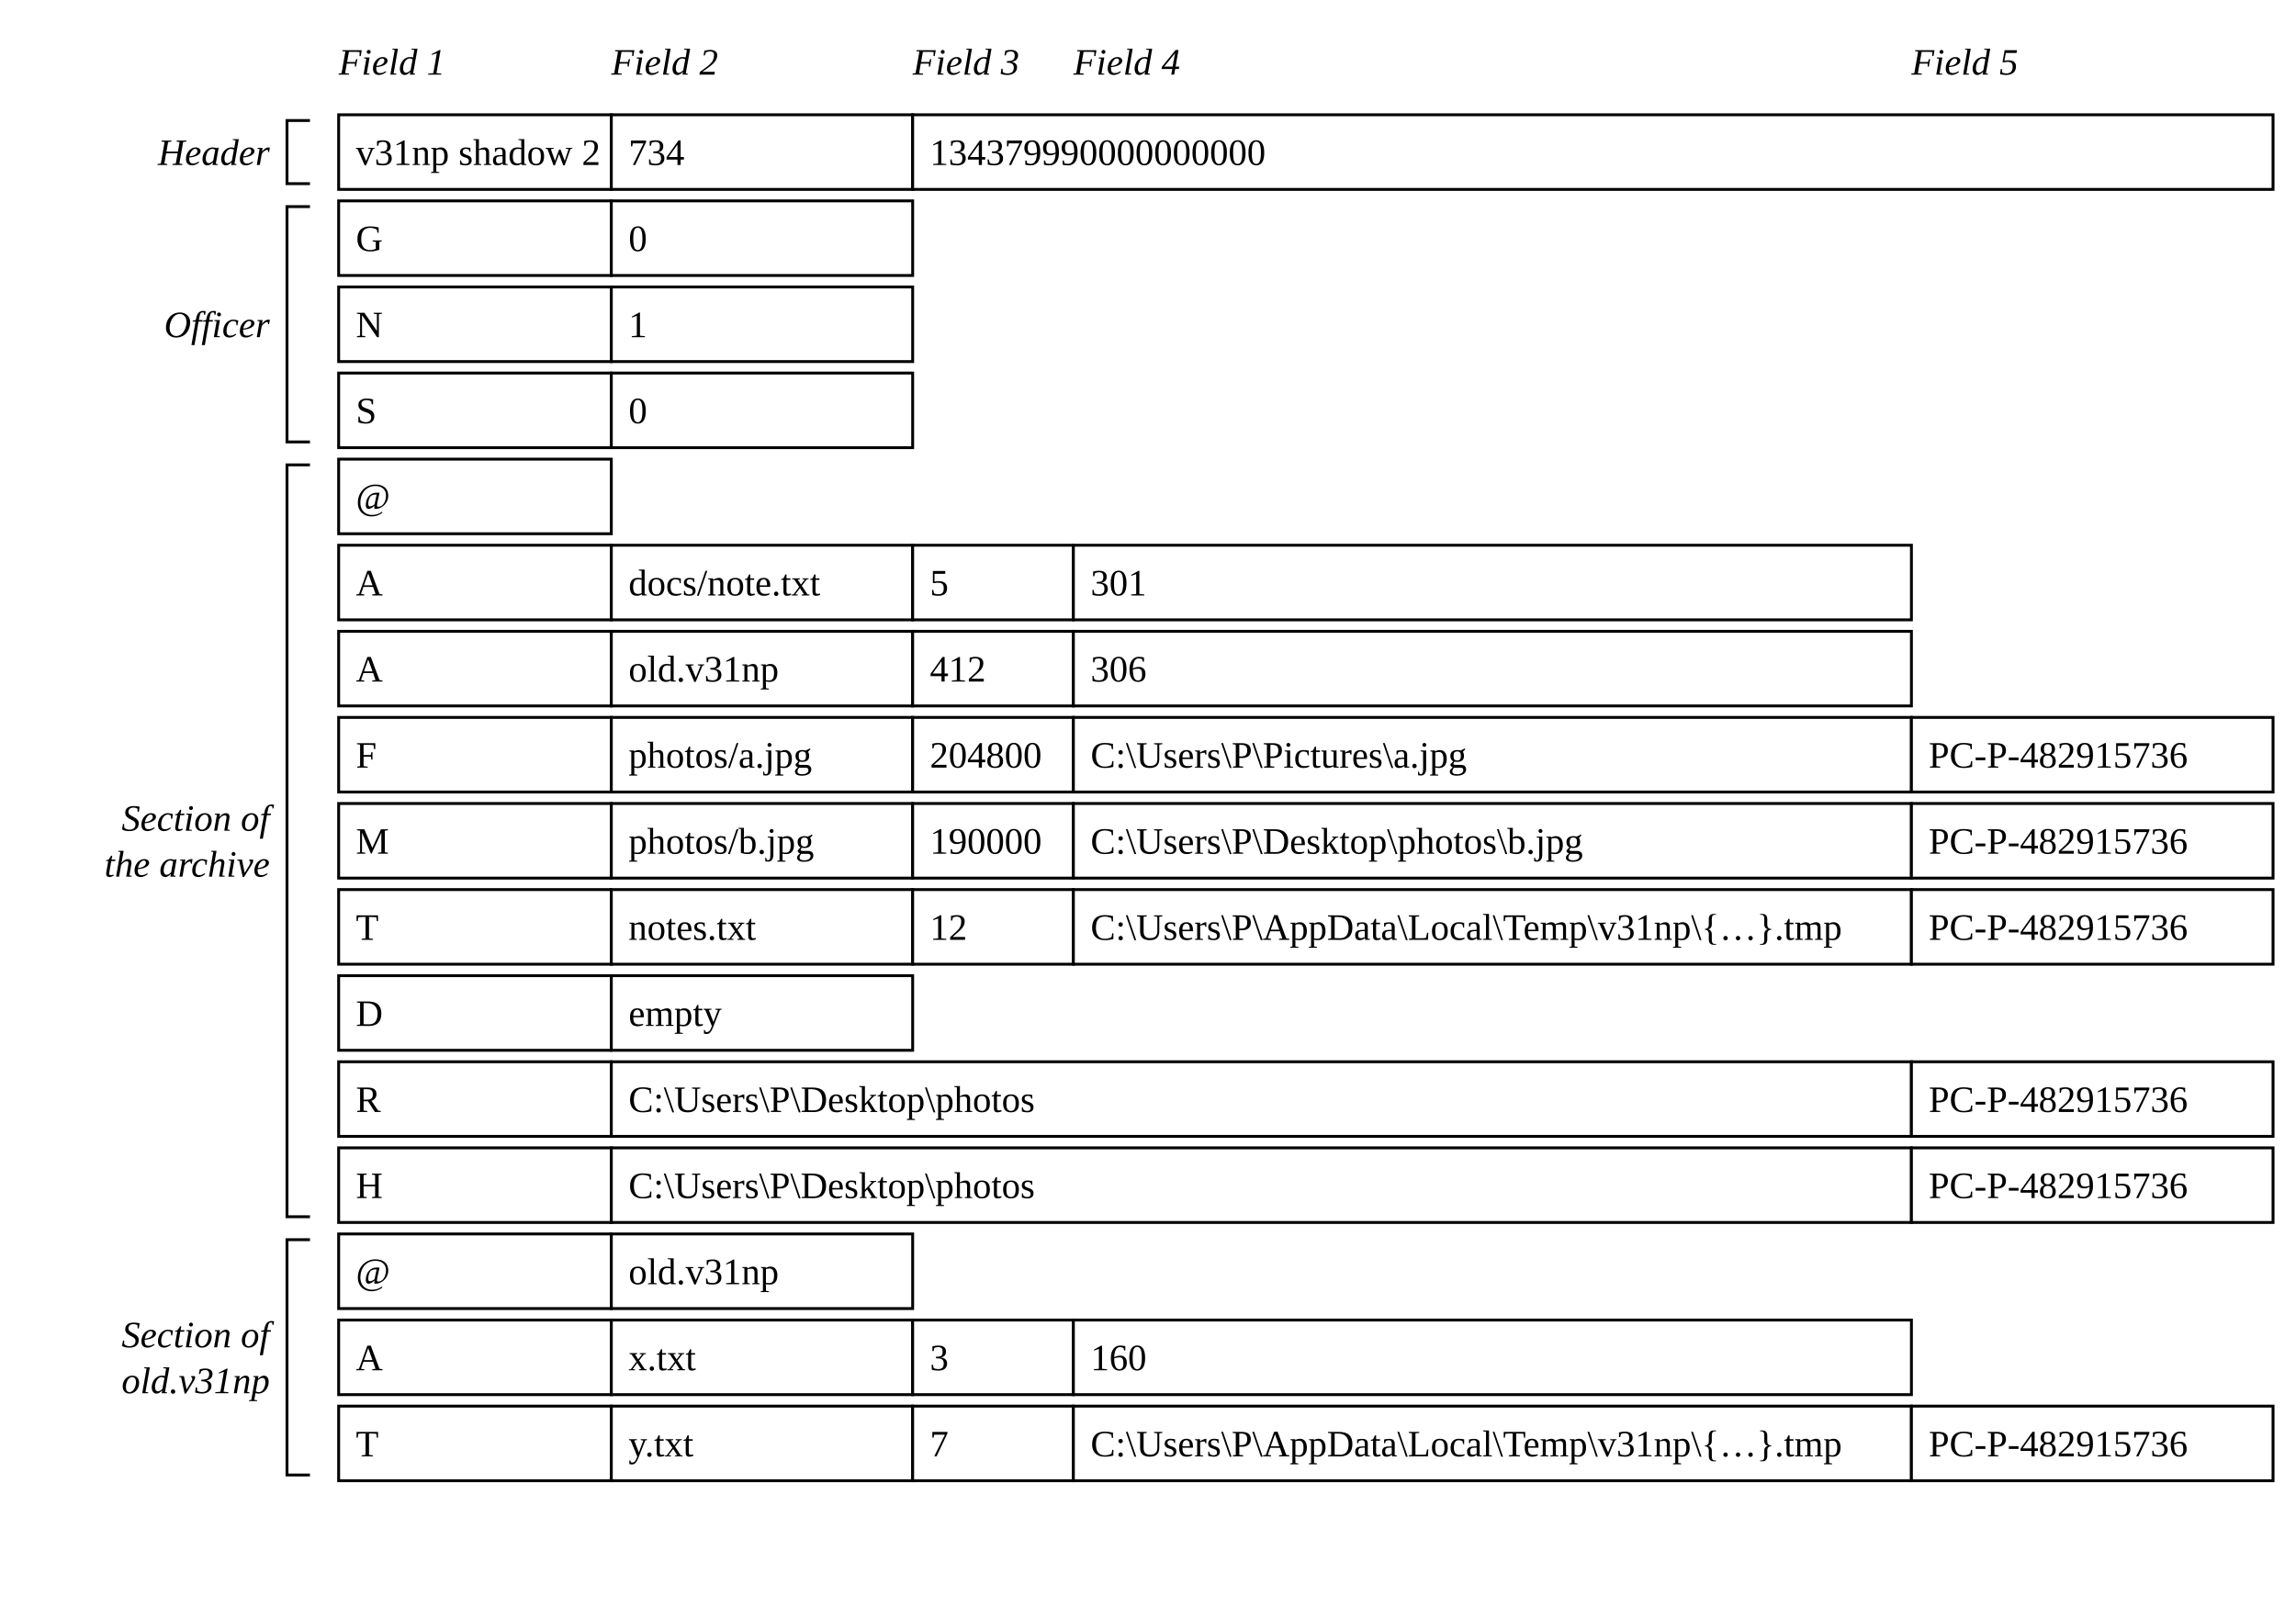
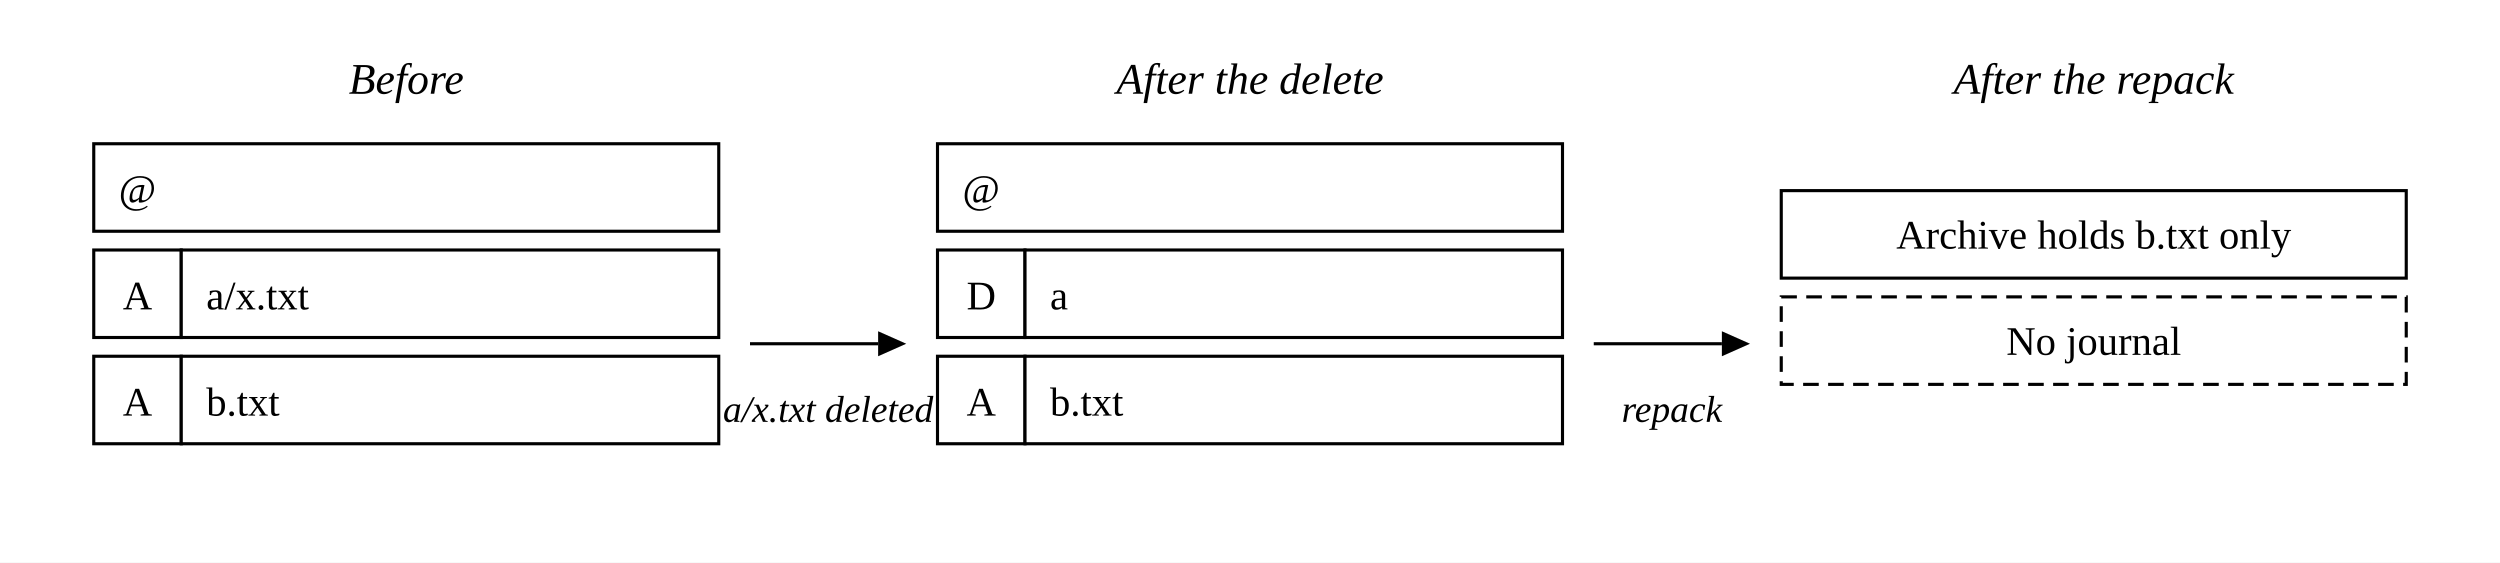
- <svg xmlns="http://www.w3.org/2000/svg" width="800" height="560" viewBox="0 0 800 560">
-   <defs>
-     <pattern id="gules" width="4" height="4" patternUnits="userSpaceOnUse">
-       <path d="M2 0 L2 4" stroke="#000" stroke-width="0.8" />
-     </pattern>
-     <pattern id="azure" width="4" height="4" patternUnits="userSpaceOnUse">
-       <path d="M0 2 L4 2" stroke="#000" stroke-width="0.8" />
-     </pattern>
-     <pattern id="vert" width="5" height="5" patternUnits="userSpaceOnUse">
-       <path d="M-1 -1 L6 6 M-1 4 L1 6 M4 -1 L6 1" stroke="#000" stroke-width="0.8" />
-     </pattern>
-     <pattern id="or" width="4" height="4" patternUnits="userSpaceOnUse">
-       <circle cx="2" cy="2" r="0.7" fill="#000" />
-     </pattern>
-   </defs>
+ <svg xmlns="http://www.w3.org/2000/svg" width="800" height="180" viewBox="0 0 800 180">
  <rect width="100%" height="100%" fill="#ffffff" />
-   <rect x="118" y="40" width="95" height="26" fill="#ffffff" stroke="#000" stroke-width="1" />
-   <text x="124" y="57.5" text-anchor="start" font-size="13" font-family="Times New Roman, Times, serif">v31np shadow 2</text>
-   <rect x="213" y="40" width="105" height="26" fill="#ffffff" stroke="#000" stroke-width="1" />
-   <text x="219" y="57.5" text-anchor="start" font-size="13" font-family="Times New Roman, Times, serif">734</text>
-   <rect x="318" y="40" width="474" height="26" fill="#ffffff" stroke="#000" stroke-width="1" />
-   <text x="324" y="57.5" text-anchor="start" font-size="13" font-family="Times New Roman, Times, serif">134379990000000000</text>
-   <rect x="118" y="70" width="95" height="26" fill="#ffffff" stroke="#000" stroke-width="1" />
-   <text x="124" y="87.5" text-anchor="start" font-size="13" font-family="Times New Roman, Times, serif">G</text>
-   <rect x="213" y="70" width="105" height="26" fill="#ffffff" stroke="#000" stroke-width="1" />
-   <text x="219" y="87.5" text-anchor="start" font-size="13" font-family="Times New Roman, Times, serif">0</text>
-   <rect x="118" y="100" width="95" height="26" fill="#ffffff" stroke="#000" stroke-width="1" />
-   <text x="124" y="117.5" text-anchor="start" font-size="13" font-family="Times New Roman, Times, serif">N</text>
-   <rect x="213" y="100" width="105" height="26" fill="#ffffff" stroke="#000" stroke-width="1" />
-   <text x="219" y="117.5" text-anchor="start" font-size="13" font-family="Times New Roman, Times, serif">1</text>
-   <rect x="118" y="130" width="95" height="26" fill="#ffffff" stroke="#000" stroke-width="1" />
-   <text x="124" y="147.5" text-anchor="start" font-size="13" font-family="Times New Roman, Times, serif">S</text>
-   <rect x="213" y="130" width="105" height="26" fill="#ffffff" stroke="#000" stroke-width="1" />
-   <text x="219" y="147.5" text-anchor="start" font-size="13" font-family="Times New Roman, Times, serif">0</text>
-   <rect x="118" y="160" width="95" height="26" fill="#ffffff" stroke="#000" stroke-width="1" />
-   <text x="124" y="177.5" text-anchor="start" font-size="13" font-family="Times New Roman, Times, serif">@</text>
-   <rect x="118" y="190" width="95" height="26" fill="#ffffff" stroke="#000" stroke-width="1" />
-   <text x="124" y="207.5" text-anchor="start" font-size="13" font-family="Times New Roman, Times, serif">A</text>
-   <rect x="213" y="190" width="105" height="26" fill="#ffffff" stroke="#000" stroke-width="1" />
-   <text x="219" y="207.5" text-anchor="start" font-size="13" font-family="Times New Roman, Times, serif">docs/note.txt</text>
-   <rect x="318" y="190" width="56" height="26" fill="#ffffff" stroke="#000" stroke-width="1" />
-   <text x="324" y="207.5" text-anchor="start" font-size="13" font-family="Times New Roman, Times, serif">5</text>
-   <rect x="374" y="190" width="292" height="26" fill="#ffffff" stroke="#000" stroke-width="1" />
-   <text x="380" y="207.5" text-anchor="start" font-size="13" font-family="Times New Roman, Times, serif">301</text>
-   <rect x="118" y="220" width="95" height="26" fill="#ffffff" stroke="#000" stroke-width="1" />
-   <text x="124" y="237.5" text-anchor="start" font-size="13" font-family="Times New Roman, Times, serif">A</text>
-   <rect x="213" y="220" width="105" height="26" fill="#ffffff" stroke="#000" stroke-width="1" />
-   <text x="219" y="237.5" text-anchor="start" font-size="13" font-family="Times New Roman, Times, serif">old.v31np</text>
-   <rect x="318" y="220" width="56" height="26" fill="#ffffff" stroke="#000" stroke-width="1" />
-   <text x="324" y="237.5" text-anchor="start" font-size="13" font-family="Times New Roman, Times, serif">412</text>
-   <rect x="374" y="220" width="292" height="26" fill="#ffffff" stroke="#000" stroke-width="1" />
-   <text x="380" y="237.5" text-anchor="start" font-size="13" font-family="Times New Roman, Times, serif">306</text>
-   <rect x="118" y="250" width="95" height="26" fill="#ffffff" stroke="#000" stroke-width="1" />
-   <text x="124" y="267.5" text-anchor="start" font-size="13" font-family="Times New Roman, Times, serif">F</text>
-   <rect x="213" y="250" width="105" height="26" fill="#ffffff" stroke="#000" stroke-width="1" />
-   <text x="219" y="267.5" text-anchor="start" font-size="13" font-family="Times New Roman, Times, serif">photos/a.jpg</text>
-   <rect x="318" y="250" width="56" height="26" fill="#ffffff" stroke="#000" stroke-width="1" />
-   <text x="324" y="267.5" text-anchor="start" font-size="13" font-family="Times New Roman, Times, serif">204800</text>
-   <rect x="374" y="250" width="292" height="26" fill="#ffffff" stroke="#000" stroke-width="1" />
-   <text x="380" y="267.5" text-anchor="start" font-size="13" font-family="Times New Roman, Times, serif">C:\Users\P\Pictures\a.jpg</text>
-   <rect x="666" y="250" width="126" height="26" fill="#ffffff" stroke="#000" stroke-width="1" />
-   <text x="672" y="267.5" text-anchor="start" font-size="13" font-family="Times New Roman, Times, serif">PC-P-482915736</text>
-   <rect x="118" y="280" width="95" height="26" fill="#ffffff" stroke="#000" stroke-width="1" />
-   <text x="124" y="297.5" text-anchor="start" font-size="13" font-family="Times New Roman, Times, serif">M</text>
-   <rect x="213" y="280" width="105" height="26" fill="#ffffff" stroke="#000" stroke-width="1" />
-   <text x="219" y="297.5" text-anchor="start" font-size="13" font-family="Times New Roman, Times, serif">photos/b.jpg</text>
-   <rect x="318" y="280" width="56" height="26" fill="#ffffff" stroke="#000" stroke-width="1" />
-   <text x="324" y="297.5" text-anchor="start" font-size="13" font-family="Times New Roman, Times, serif">190000</text>
-   <rect x="374" y="280" width="292" height="26" fill="#ffffff" stroke="#000" stroke-width="1" />
-   <text x="380" y="297.5" text-anchor="start" font-size="13" font-family="Times New Roman, Times, serif">C:\Users\P\Desktop\photos\b.jpg</text>
-   <rect x="666" y="280" width="126" height="26" fill="#ffffff" stroke="#000" stroke-width="1" />
-   <text x="672" y="297.5" text-anchor="start" font-size="13" font-family="Times New Roman, Times, serif">PC-P-482915736</text>
-   <rect x="118" y="310" width="95" height="26" fill="#ffffff" stroke="#000" stroke-width="1" />
-   <text x="124" y="327.5" text-anchor="start" font-size="13" font-family="Times New Roman, Times, serif">T</text>
-   <rect x="213" y="310" width="105" height="26" fill="#ffffff" stroke="#000" stroke-width="1" />
-   <text x="219" y="327.5" text-anchor="start" font-size="13" font-family="Times New Roman, Times, serif">notes.txt</text>
-   <rect x="318" y="310" width="56" height="26" fill="#ffffff" stroke="#000" stroke-width="1" />
-   <text x="324" y="327.5" text-anchor="start" font-size="13" font-family="Times New Roman, Times, serif">12</text>
-   <rect x="374" y="310" width="292" height="26" fill="#ffffff" stroke="#000" stroke-width="1" />
-   <text x="380" y="327.5" text-anchor="start" font-size="13" font-family="Times New Roman, Times, serif">C:\Users\P\AppData\Local\Temp\v31np\{…}.tmp</text>
-   <rect x="666" y="310" width="126" height="26" fill="#ffffff" stroke="#000" stroke-width="1" />
-   <text x="672" y="327.5" text-anchor="start" font-size="13" font-family="Times New Roman, Times, serif">PC-P-482915736</text>
-   <rect x="118" y="340" width="95" height="26" fill="#ffffff" stroke="#000" stroke-width="1" />
-   <text x="124" y="357.5" text-anchor="start" font-size="13" font-family="Times New Roman, Times, serif">D</text>
-   <rect x="213" y="340" width="105" height="26" fill="#ffffff" stroke="#000" stroke-width="1" />
-   <text x="219" y="357.5" text-anchor="start" font-size="13" font-family="Times New Roman, Times, serif">empty</text>
-   <rect x="118" y="370" width="95" height="26" fill="#ffffff" stroke="#000" stroke-width="1" />
-   <text x="124" y="387.5" text-anchor="start" font-size="13" font-family="Times New Roman, Times, serif">R</text>
-   <rect x="213" y="370" width="453" height="26" fill="#ffffff" stroke="#000" stroke-width="1" />
-   <text x="219" y="387.5" text-anchor="start" font-size="13" font-family="Times New Roman, Times, serif">C:\Users\P\Desktop\photos</text>
-   <rect x="666" y="370" width="126" height="26" fill="#ffffff" stroke="#000" stroke-width="1" />
-   <text x="672" y="387.5" text-anchor="start" font-size="13" font-family="Times New Roman, Times, serif">PC-P-482915736</text>
-   <rect x="118" y="400" width="95" height="26" fill="#ffffff" stroke="#000" stroke-width="1" />
-   <text x="124" y="417.5" text-anchor="start" font-size="13" font-family="Times New Roman, Times, serif">H</text>
-   <rect x="213" y="400" width="453" height="26" fill="#ffffff" stroke="#000" stroke-width="1" />
-   <text x="219" y="417.5" text-anchor="start" font-size="13" font-family="Times New Roman, Times, serif">C:\Users\P\Desktop\photos</text>
-   <rect x="666" y="400" width="126" height="26" fill="#ffffff" stroke="#000" stroke-width="1" />
-   <text x="672" y="417.5" text-anchor="start" font-size="13" font-family="Times New Roman, Times, serif">PC-P-482915736</text>
-   <rect x="118" y="430" width="95" height="26" fill="#ffffff" stroke="#000" stroke-width="1" />
-   <text x="124" y="447.5" text-anchor="start" font-size="13" font-family="Times New Roman, Times, serif">@</text>
-   <rect x="213" y="430" width="105" height="26" fill="#ffffff" stroke="#000" stroke-width="1" />
-   <text x="219" y="447.5" text-anchor="start" font-size="13" font-family="Times New Roman, Times, serif">old.v31np</text>
-   <rect x="118" y="460" width="95" height="26" fill="#ffffff" stroke="#000" stroke-width="1" />
-   <text x="124" y="477.5" text-anchor="start" font-size="13" font-family="Times New Roman, Times, serif">A</text>
-   <rect x="213" y="460" width="105" height="26" fill="#ffffff" stroke="#000" stroke-width="1" />
-   <text x="219" y="477.5" text-anchor="start" font-size="13" font-family="Times New Roman, Times, serif">x.txt</text>
-   <rect x="318" y="460" width="56" height="26" fill="#ffffff" stroke="#000" stroke-width="1" />
-   <text x="324" y="477.5" text-anchor="start" font-size="13" font-family="Times New Roman, Times, serif">3</text>
-   <rect x="374" y="460" width="292" height="26" fill="#ffffff" stroke="#000" stroke-width="1" />
-   <text x="380" y="477.5" text-anchor="start" font-size="13" font-family="Times New Roman, Times, serif">160</text>
-   <rect x="118" y="490" width="95" height="26" fill="#ffffff" stroke="#000" stroke-width="1" />
-   <text x="124" y="507.5" text-anchor="start" font-size="13" font-family="Times New Roman, Times, serif">T</text>
-   <rect x="213" y="490" width="105" height="26" fill="#ffffff" stroke="#000" stroke-width="1" />
-   <text x="219" y="507.5" text-anchor="start" font-size="13" font-family="Times New Roman, Times, serif">y.txt</text>
-   <rect x="318" y="490" width="56" height="26" fill="#ffffff" stroke="#000" stroke-width="1" />
-   <text x="324" y="507.5" text-anchor="start" font-size="13" font-family="Times New Roman, Times, serif">7</text>
-   <rect x="374" y="490" width="292" height="26" fill="#ffffff" stroke="#000" stroke-width="1" />
-   <text x="380" y="507.5" text-anchor="start" font-size="13" font-family="Times New Roman, Times, serif">C:\Users\P\AppData\Local\Temp\v31np\{…}.tmp</text>
-   <rect x="666" y="490" width="126" height="26" fill="#ffffff" stroke="#000" stroke-width="1" />
-   <text x="672" y="507.5" text-anchor="start" font-size="13" font-family="Times New Roman, Times, serif">PC-P-482915736</text>
-   <text x="118" y="26" text-anchor="start" font-size="13" font-family="Times New Roman, Times, serif" font-style="italic">Field 1</text>
-   <text x="213" y="26" text-anchor="start" font-size="13" font-family="Times New Roman, Times, serif" font-style="italic">Field 2</text>
-   <text x="318" y="26" text-anchor="start" font-size="13" font-family="Times New Roman, Times, serif" font-style="italic">Field 3</text>
-   <text x="374" y="26" text-anchor="start" font-size="13" font-family="Times New Roman, Times, serif" font-style="italic">Field 4</text>
-   <text x="666" y="26" text-anchor="start" font-size="13" font-family="Times New Roman, Times, serif" font-style="italic">Field 5</text>
-   <path d="M108 42 L100 42 L100 64 L108 64" fill="none" stroke="#000" stroke-width="1" />
-   <text x="94" y="57.5" text-anchor="end" font-size="13" font-family="Times New Roman, Times, serif" font-style="italic">Header</text>
-   <path d="M108 72 L100 72 L100 154 L108 154" fill="none" stroke="#000" stroke-width="1" />
-   <text x="94" y="117.5" text-anchor="end" font-size="13" font-family="Times New Roman, Times, serif" font-style="italic">Officer</text>
-   <path d="M108 162 L100 162 L100 424 L108 424" fill="none" stroke="#000" stroke-width="1" />
-   <text x="94" y="289.5" text-anchor="end" font-size="13" font-family="Times New Roman, Times, serif" font-style="italic">Section of</text>
-   <text x="94" y="305.5" text-anchor="end" font-size="13" font-family="Times New Roman, Times, serif" font-style="italic">the archive</text>
-   <path d="M108 432 L100 432 L100 514 L108 514" fill="none" stroke="#000" stroke-width="1" />
-   <text x="94" y="469.5" text-anchor="end" font-size="13" font-family="Times New Roman, Times, serif" font-style="italic">Section of</text>
-   <text x="94" y="485.5" text-anchor="end" font-size="13" font-family="Times New Roman, Times, serif" font-style="italic">old.v31np</text>
+   <text x="130.0" y="30" text-anchor="middle" font-size="14" font-family="Times New Roman, Times, serif" font-style="italic">Before</text>
+   <rect x="30" y="46" width="200" height="28" fill="#ffffff" stroke="#000" stroke-width="1" />
+   <text x="38" y="65" text-anchor="start" font-size="13" font-family="Times New Roman, Times, serif">@</text>
+   <rect x="30" y="80" width="28" height="28" fill="#ffffff" stroke="#000" stroke-width="1" />
+   <text x="44" y="99" text-anchor="middle" font-size="13" font-family="Times New Roman, Times, serif">A</text>
+   <rect x="58" y="80" width="172" height="28" fill="#ffffff" stroke="#000" stroke-width="1" />
+   <text x="66" y="99" text-anchor="start" font-size="13" font-family="Times New Roman, Times, serif">a/x.txt</text>
+   <rect x="30" y="114" width="28" height="28" fill="#ffffff" stroke="#000" stroke-width="1" />
+   <text x="44" y="133" text-anchor="middle" font-size="13" font-family="Times New Roman, Times, serif">A</text>
+   <rect x="58" y="114" width="172" height="28" fill="#ffffff" stroke="#000" stroke-width="1" />
+   <text x="66" y="133" text-anchor="start" font-size="13" font-family="Times New Roman, Times, serif">b.txt</text>
+   <path d="M240 110 L281.0 110.0" fill="none" stroke="#000" stroke-width="1" />
+   <path d="M290 110 L281.0 114.0 L281.0 106.0 Z" fill="#000" />
+   <text x="265" y="135" text-anchor="middle" font-size="12" font-family="Times New Roman, Times, serif" font-style="italic">a/x.txt deleted</text>
+   <text x="400.0" y="30" text-anchor="middle" font-size="14" font-family="Times New Roman, Times, serif" font-style="italic">After the delete</text>
+   <rect x="300" y="46" width="200" height="28" fill="#ffffff" stroke="#000" stroke-width="1" />
+   <text x="308" y="65" text-anchor="start" font-size="13" font-family="Times New Roman, Times, serif">@</text>
+   <rect x="300" y="80" width="28" height="28" fill="#ffffff" stroke="#000" stroke-width="1" />
+   <text x="314" y="99" text-anchor="middle" font-size="13" font-family="Times New Roman, Times, serif">D</text>
+   <rect x="328" y="80" width="172" height="28" fill="#ffffff" stroke="#000" stroke-width="1" />
+   <text x="336" y="99" text-anchor="start" font-size="13" font-family="Times New Roman, Times, serif">a</text>
+   <rect x="300" y="114" width="28" height="28" fill="#ffffff" stroke="#000" stroke-width="1" />
+   <text x="314" y="133" text-anchor="middle" font-size="13" font-family="Times New Roman, Times, serif">A</text>
+   <rect x="328" y="114" width="172" height="28" fill="#ffffff" stroke="#000" stroke-width="1" />
+   <text x="336" y="133" text-anchor="start" font-size="13" font-family="Times New Roman, Times, serif">b.txt</text>
+   <path d="M510 110 L551.0 110.0" fill="none" stroke="#000" stroke-width="1" />
+   <path d="M560 110 L551.0 114.0 L551.0 106.0 Z" fill="#000" />
+   <text x="535" y="135" text-anchor="middle" font-size="12" font-family="Times New Roman, Times, serif" font-style="italic">repack</text>
+   <text x="670" y="30" text-anchor="middle" font-size="14" font-family="Times New Roman, Times, serif" font-style="italic">After the repack</text>
+   <rect x="570.0" y="61.0" width="200" height="28" fill="#ffffff" stroke="#000" stroke-width="1" />
+   <text x="670" y="79.55" text-anchor="middle" font-size="13" font-family="Times New Roman, Times, serif">Archive holds b.txt only</text>
+   <rect x="570.0" y="95.0" width="200" height="28" fill="#ffffff" stroke="#000" stroke-width="1" stroke-dasharray="5 3" />
+   <text x="670" y="113.55" text-anchor="middle" font-size="13" font-family="Times New Roman, Times, serif">No journal</text>
</svg>
